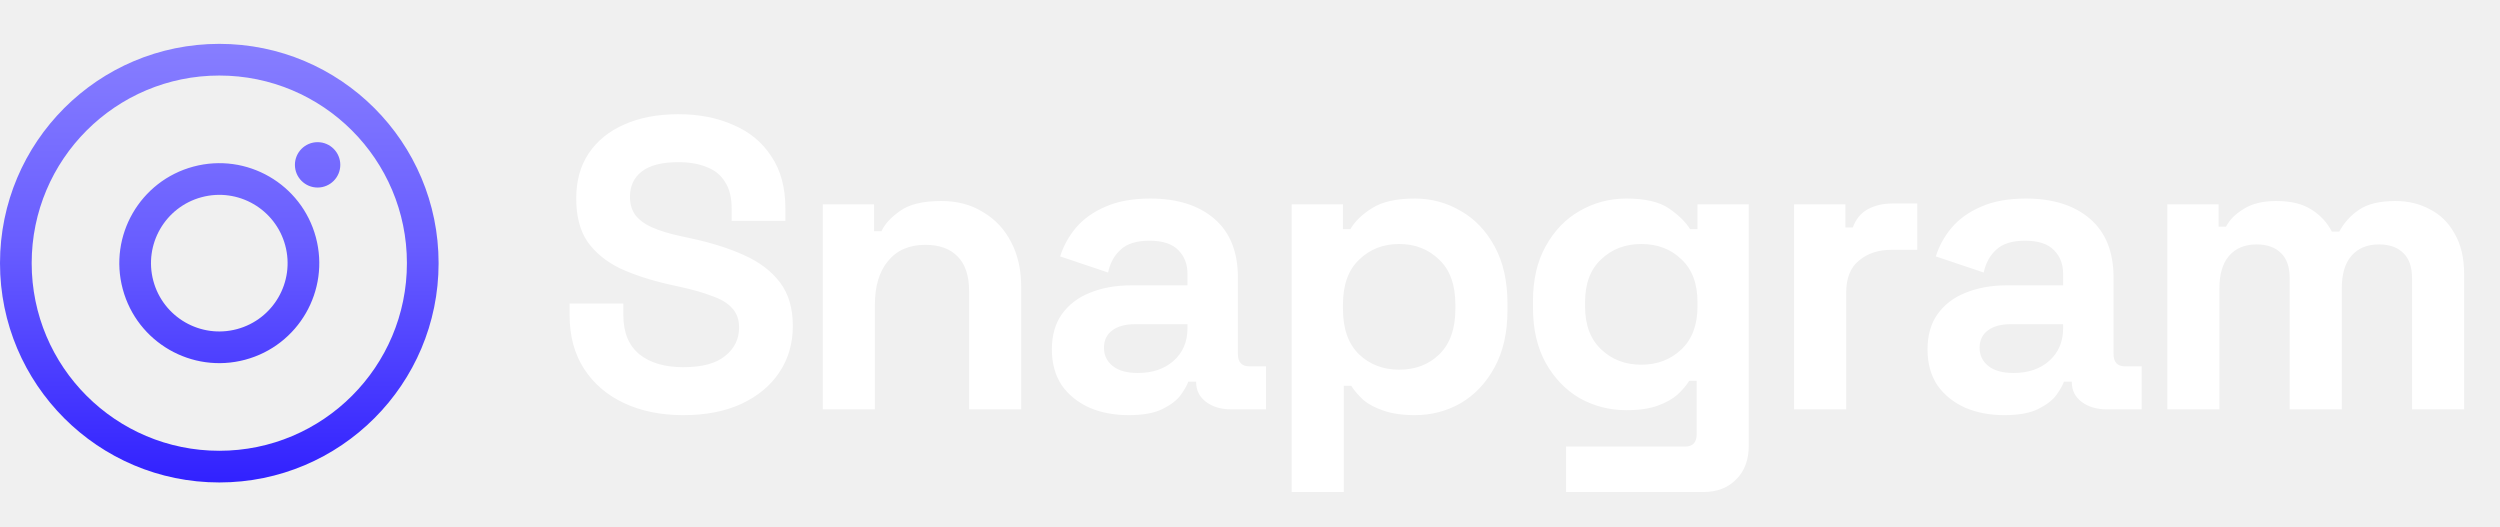
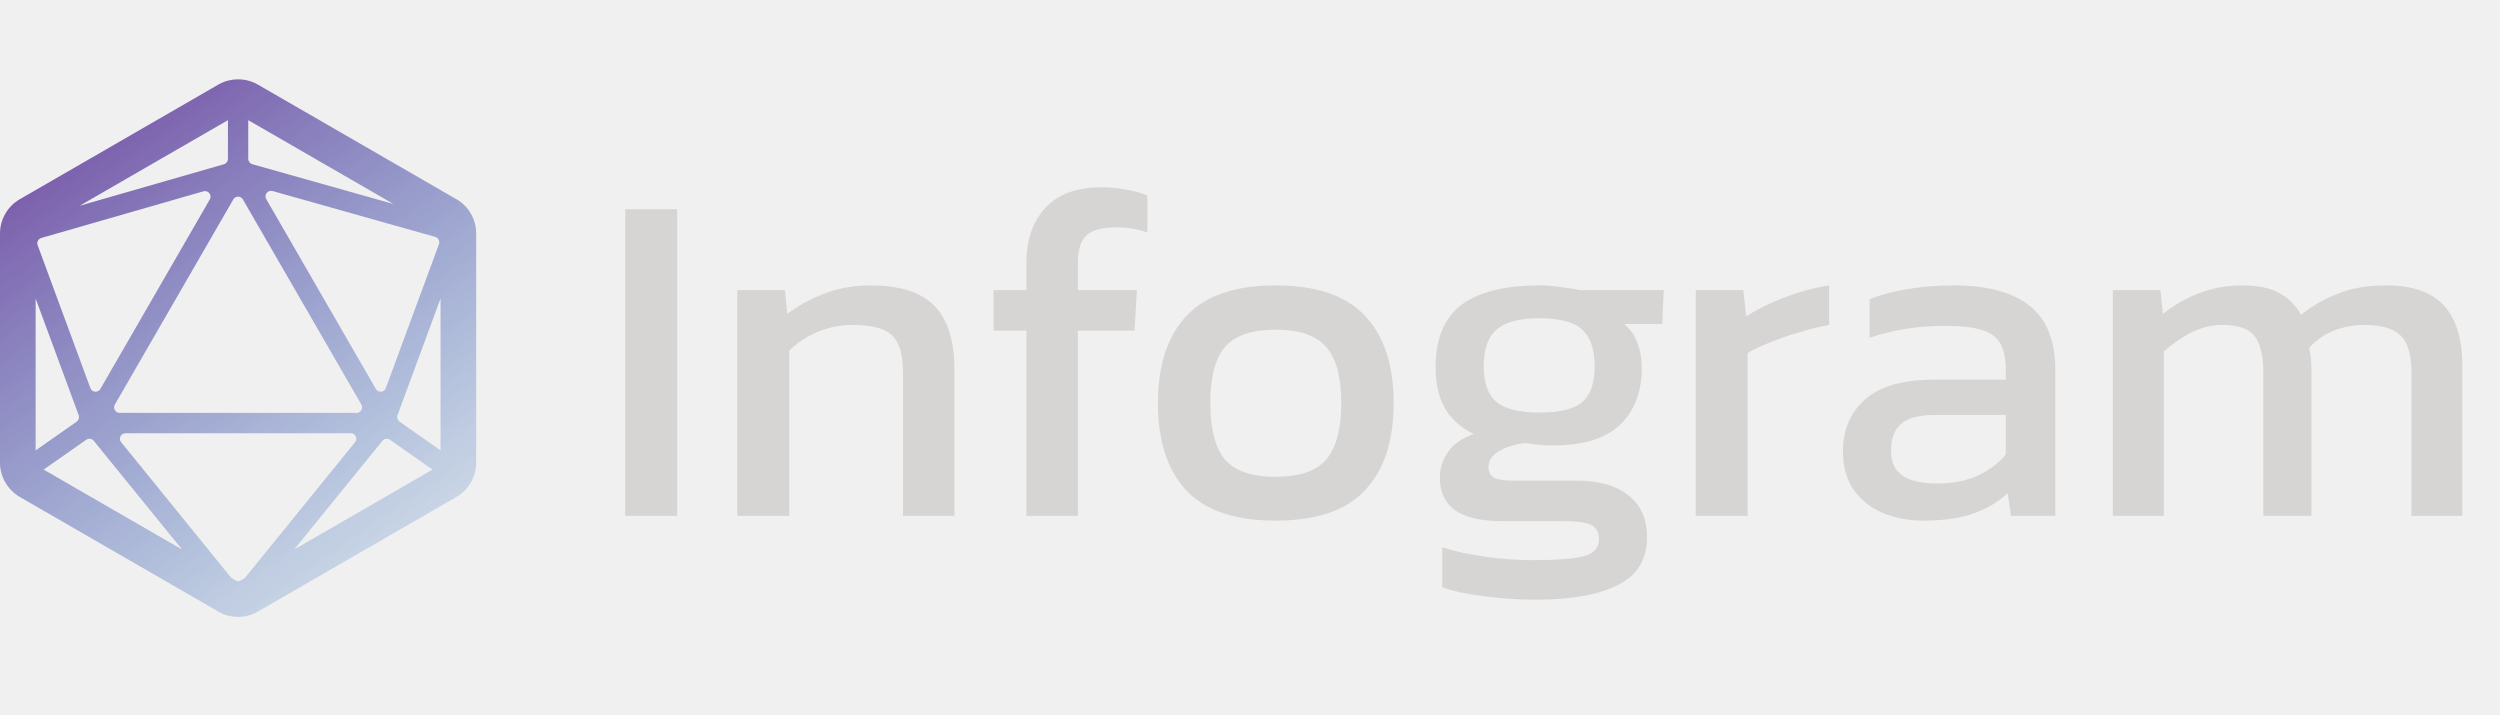
- <svg xmlns="http://www.w3.org/2000/svg" width="171" height="36" viewBox="0 0 171 36" fill="none">
-   <path fill-rule="evenodd" clip-rule="evenodd" d="M27.833 18C27.833 25.088 22.088 30.833 15 30.833C7.912 30.833 2.167 25.088 2.167 18C2.167 10.912 7.912 5.167 15 5.167C22.088 5.167 27.833 10.912 27.833 18ZM30 18C30 26.284 23.284 33 15 33C6.716 33 0 26.284 0 18C0 9.716 6.716 3 15 3C23.284 3 30 9.716 30 18ZM23.276 11.276C23.276 12.133 22.581 12.828 21.724 12.828C20.867 12.828 20.172 12.133 20.172 11.276C20.172 10.419 20.867 9.724 21.724 9.724C22.581 9.724 23.276 10.419 23.276 11.276ZM10.488 19.209C11.156 21.701 13.717 23.18 16.209 22.512C18.701 21.844 20.18 19.283 19.512 16.791C18.844 14.299 16.283 12.82 13.791 13.488C11.299 14.156 9.82 16.717 10.488 19.209ZM8.395 19.77C9.372 23.418 13.122 25.582 16.77 24.605C20.417 23.627 22.582 19.878 21.605 16.23C20.627 12.582 16.878 10.418 13.23 11.395C9.582 12.373 7.418 16.122 8.395 19.77Z" fill="url(#paint0_linear_120_1360)" />
-   <path d="M46.737 28.396C45.21 28.396 43.862 28.122 42.694 27.576C41.525 27.029 40.611 26.247 39.951 25.229C39.291 24.211 38.961 22.986 38.961 21.553V20.762H42.637V21.553C42.637 22.741 43.005 23.636 43.74 24.239C44.475 24.824 45.474 25.116 46.737 25.116C48.019 25.116 48.971 24.861 49.593 24.352C50.234 23.844 50.554 23.193 50.554 22.402C50.554 21.855 50.394 21.412 50.073 21.073C49.772 20.733 49.319 20.46 48.716 20.253C48.132 20.026 47.416 19.819 46.567 19.631L45.917 19.489C44.56 19.188 43.391 18.811 42.411 18.358C41.45 17.887 40.705 17.274 40.177 16.52C39.668 15.766 39.414 14.786 39.414 13.58C39.414 12.373 39.697 11.346 40.262 10.498C40.846 9.631 41.657 8.971 42.694 8.519C43.749 8.047 44.984 7.812 46.398 7.812C47.811 7.812 49.065 8.057 50.158 8.547C51.27 9.018 52.137 9.734 52.76 10.696C53.4 11.638 53.721 12.826 53.721 14.258V15.107H50.045V14.258C50.045 13.504 49.894 12.901 49.593 12.449C49.31 11.978 48.895 11.638 48.349 11.431C47.802 11.205 47.152 11.092 46.398 11.092C45.267 11.092 44.428 11.308 43.881 11.742C43.353 12.157 43.09 12.732 43.09 13.467C43.09 13.957 43.212 14.371 43.457 14.711C43.721 15.05 44.107 15.333 44.616 15.559C45.125 15.785 45.776 15.983 46.567 16.153L47.218 16.294C48.631 16.596 49.857 16.982 50.893 17.453C51.949 17.925 52.769 18.547 53.353 19.32C53.938 20.093 54.23 21.082 54.23 22.288C54.23 23.495 53.919 24.56 53.297 25.483C52.694 26.388 51.826 27.105 50.695 27.632C49.583 28.141 48.264 28.396 46.737 28.396ZM56.278 28V13.976H59.784V15.813H60.293C60.519 15.323 60.944 14.862 61.566 14.428C62.188 13.976 63.13 13.749 64.393 13.749C65.486 13.749 66.438 14.004 67.249 14.513C68.078 15.003 68.719 15.691 69.171 16.577C69.624 17.444 69.85 18.462 69.85 19.631V28H66.287V19.913C66.287 18.858 66.024 18.066 65.496 17.538C64.987 17.011 64.252 16.747 63.29 16.747C62.197 16.747 61.349 17.114 60.746 17.849C60.142 18.566 59.841 19.574 59.841 20.875V28H56.278ZM77.208 28.396C76.209 28.396 75.313 28.226 74.521 27.887C73.73 27.529 73.098 27.02 72.627 26.36C72.175 25.681 71.948 24.861 71.948 23.9C71.948 22.939 72.175 22.138 72.627 21.497C73.098 20.837 73.739 20.347 74.55 20.026C75.379 19.687 76.322 19.517 77.377 19.517H81.223V18.726C81.223 18.066 81.015 17.529 80.601 17.114C80.186 16.681 79.526 16.464 78.621 16.464C77.735 16.464 77.076 16.671 76.642 17.086C76.209 17.482 75.926 18 75.794 18.641L72.514 17.538C72.74 16.822 73.098 16.172 73.588 15.587C74.097 14.984 74.766 14.503 75.596 14.145C76.444 13.768 77.472 13.58 78.678 13.58C80.525 13.58 81.986 14.042 83.061 14.965C84.135 15.889 84.672 17.227 84.672 18.98V24.211C84.672 24.777 84.936 25.059 85.464 25.059H86.595V28H84.22C83.522 28 82.947 27.83 82.495 27.491C82.043 27.152 81.816 26.699 81.816 26.134V26.106H81.279C81.204 26.332 81.034 26.633 80.77 27.01C80.506 27.369 80.092 27.689 79.526 27.972C78.961 28.255 78.188 28.396 77.208 28.396ZM77.83 25.512C78.829 25.512 79.639 25.238 80.261 24.692C80.902 24.126 81.223 23.382 81.223 22.458V22.175H77.632C76.972 22.175 76.454 22.317 76.077 22.599C75.7 22.882 75.511 23.278 75.511 23.787C75.511 24.296 75.709 24.711 76.105 25.031C76.501 25.352 77.076 25.512 77.83 25.512ZM88.351 33.655V13.976H91.858V15.672H92.366C92.687 15.126 93.186 14.645 93.865 14.23C94.544 13.797 95.514 13.58 96.777 13.58C97.908 13.58 98.954 13.863 99.916 14.428C100.877 14.975 101.65 15.785 102.234 16.86C102.819 17.934 103.111 19.235 103.111 20.762V21.214C103.111 22.741 102.819 24.041 102.234 25.116C101.65 26.19 100.877 27.01 99.916 27.576C98.954 28.122 97.908 28.396 96.777 28.396C95.929 28.396 95.213 28.292 94.628 28.085C94.063 27.896 93.601 27.651 93.243 27.35C92.904 27.029 92.63 26.709 92.423 26.388H91.914V33.655H88.351ZM95.703 25.286C96.815 25.286 97.729 24.937 98.445 24.239C99.181 23.523 99.548 22.486 99.548 21.129V20.846C99.548 19.489 99.181 18.462 98.445 17.765C97.71 17.048 96.796 16.69 95.703 16.69C94.61 16.69 93.695 17.048 92.96 17.765C92.225 18.462 91.858 19.489 91.858 20.846V21.129C91.858 22.486 92.225 23.523 92.96 24.239C93.695 24.937 94.61 25.286 95.703 25.286ZM104.855 21.044V20.592C104.855 19.122 105.148 17.868 105.732 16.831C106.316 15.776 107.089 14.975 108.05 14.428C109.031 13.863 110.096 13.58 111.245 13.58C112.527 13.58 113.498 13.806 114.158 14.258C114.818 14.711 115.298 15.182 115.6 15.672H116.109V13.976H119.615V30.488C119.615 31.45 119.332 32.213 118.767 32.779C118.201 33.363 117.447 33.655 116.505 33.655H107.117V30.545H115.26C115.788 30.545 116.052 30.262 116.052 29.697V26.049H115.543C115.355 26.351 115.091 26.662 114.752 26.982C114.412 27.284 113.96 27.538 113.394 27.745C112.829 27.953 112.113 28.056 111.245 28.056C110.096 28.056 109.031 27.783 108.05 27.237C107.089 26.671 106.316 25.87 105.732 24.833C105.148 23.778 104.855 22.515 104.855 21.044ZM112.263 24.946C113.357 24.946 114.271 24.598 115.006 23.9C115.741 23.203 116.109 22.223 116.109 20.96V20.677C116.109 19.395 115.741 18.415 115.006 17.736C114.29 17.039 113.376 16.69 112.263 16.69C111.17 16.69 110.256 17.039 109.521 17.736C108.786 18.415 108.418 19.395 108.418 20.677V20.96C108.418 22.223 108.786 23.203 109.521 23.9C110.256 24.598 111.17 24.946 112.263 24.946ZM122.716 28V13.976H126.223V15.559H126.731C126.939 14.993 127.278 14.579 127.749 14.315C128.239 14.051 128.805 13.919 129.446 13.919H131.142V17.086H129.389C128.485 17.086 127.74 17.331 127.156 17.821C126.571 18.292 126.279 19.027 126.279 20.026V28H122.716ZM137.102 28.396C136.103 28.396 135.207 28.226 134.416 27.887C133.624 27.529 132.992 27.02 132.521 26.36C132.069 25.681 131.843 24.861 131.843 23.9C131.843 22.939 132.069 22.138 132.521 21.497C132.992 20.837 133.633 20.347 134.444 20.026C135.273 19.687 136.216 19.517 137.271 19.517H141.117V18.726C141.117 18.066 140.909 17.529 140.495 17.114C140.08 16.681 139.42 16.464 138.515 16.464C137.63 16.464 136.97 16.671 136.536 17.086C136.103 17.482 135.82 18 135.688 18.641L132.408 17.538C132.634 16.822 132.992 16.172 133.483 15.587C133.992 14.984 134.661 14.503 135.49 14.145C136.338 13.768 137.366 13.58 138.572 13.58C140.419 13.58 141.88 14.042 142.955 14.965C144.029 15.889 144.566 17.227 144.566 18.98V24.211C144.566 24.777 144.83 25.059 145.358 25.059H146.489V28H144.114C143.416 28 142.842 27.83 142.389 27.491C141.937 27.152 141.711 26.699 141.711 26.134V26.106H141.173C141.098 26.332 140.928 26.633 140.664 27.01C140.4 27.369 139.986 27.689 139.42 27.972C138.855 28.255 138.082 28.396 137.102 28.396ZM137.724 25.512C138.723 25.512 139.533 25.238 140.155 24.692C140.796 24.126 141.117 23.382 141.117 22.458V22.175H137.526C136.866 22.175 136.348 22.317 135.971 22.599C135.594 22.882 135.405 23.278 135.405 23.787C135.405 24.296 135.603 24.711 135.999 25.031C136.395 25.352 136.97 25.512 137.724 25.512ZM148.246 28V13.976H151.752V15.502H152.261C152.506 15.031 152.911 14.626 153.476 14.287C154.042 13.928 154.787 13.749 155.71 13.749C156.709 13.749 157.51 13.947 158.114 14.343C158.717 14.72 159.179 15.22 159.499 15.842H160.008C160.328 15.239 160.781 14.739 161.365 14.343C161.949 13.947 162.779 13.749 163.853 13.749C164.72 13.749 165.503 13.938 166.2 14.315C166.916 14.673 167.482 15.229 167.897 15.983C168.33 16.718 168.547 17.651 168.547 18.782V28H164.984V19.037C164.984 18.264 164.786 17.689 164.391 17.312C163.995 16.916 163.439 16.718 162.722 16.718C161.912 16.718 161.28 16.982 160.828 17.51C160.394 18.019 160.178 18.754 160.178 19.715V28H156.615V19.037C156.615 18.264 156.417 17.689 156.021 17.312C155.625 16.916 155.069 16.718 154.353 16.718C153.542 16.718 152.911 16.982 152.459 17.51C152.025 18.019 151.808 18.754 151.808 19.715V28H148.246Z" fill="white" />
+ <svg xmlns="http://www.w3.org/2000/svg" width="63" height="18" viewBox="0 0 63 18" fill="none">
+   <path d="M11.503 5.021L6.497 2.131C6.196 1.956 5.805 1.956 5.503 2.131L0.498 5.021C0.192 5.197 0 5.528 0 5.882V11.661C0 12.015 0.192 12.345 0.498 12.523L5.503 15.412C5.653 15.5 5.826 15.546 6 15.546C6.174 15.546 6.347 15.5 6.497 15.412L11.503 12.523C11.809 12.345 12 12.015 12 11.661V5.882C12 5.528 11.809 5.197 11.503 5.021ZM11.102 11.35L10.069 10.626C10.017 10.59 9.996 10.522 10.017 10.463L11.102 7.523V11.35ZM6.049 14.635C6.019 14.652 5.981 14.652 5.951 14.635L5.83 14.565L3.054 11.145C2.979 11.054 3.044 10.918 3.162 10.918H8.838C8.956 10.918 9.022 11.054 8.947 11.145L6.171 14.565L6.049 14.635ZM0.898 7.523L1.983 10.463C2.005 10.522 1.984 10.59 1.932 10.626L0.898 11.35V7.523ZM6.121 5.026L9.106 10.194C9.159 10.287 9.092 10.405 8.984 10.405H3.016C2.908 10.405 2.841 10.287 2.895 10.194L5.879 5.026C5.932 4.932 6.068 4.932 6.121 5.026ZM11.062 6.153L9.723 9.779C9.682 9.891 9.529 9.904 9.471 9.8L6.71 5.019C6.647 4.911 6.748 4.781 6.869 4.814L10.968 5.97C11.047 5.992 11.09 6.077 11.062 6.153ZM5.287 5.026L2.53 9.8C2.471 9.904 2.318 9.891 2.277 9.779L0.949 6.18C0.92 6.104 0.963 6.019 1.042 5.996L5.127 4.821C5.248 4.786 5.35 4.917 5.287 5.026ZM2.174 11.082C2.234 11.04 2.317 11.052 2.363 11.109L4.587 13.847L1.1 11.834L2.174 11.082ZM9.637 11.109C9.684 11.052 9.766 11.04 9.827 11.082L10.9 11.834L7.414 13.847L9.637 11.109ZM9.916 5.141L6.359 4.138C6.298 4.12 6.256 4.066 6.256 4.002V3.028L9.916 5.141ZM5.744 3.028V4.004C5.744 4.067 5.703 4.122 5.642 4.139L2.008 5.185L5.744 3.028Z" fill="url(#paint0_linear_2_33)" />
+   <path d="M15.756 13V5.272H17.064V13H15.756ZM18.58 13V7.312H19.78L19.84 7.912C20.096 7.712 20.4 7.544 20.752 7.408C21.112 7.264 21.508 7.192 21.94 7.192C22.676 7.192 23.212 7.364 23.548 7.708C23.884 8.052 24.052 8.588 24.052 9.316V13H22.756V9.376C22.756 8.936 22.664 8.628 22.48 8.452C22.304 8.276 21.968 8.188 21.472 8.188C21.176 8.188 20.884 8.248 20.596 8.368C20.316 8.488 20.08 8.644 19.888 8.836V13H18.58ZM25.866 13V8.332H25.038V7.312H25.866V6.616C25.866 6.048 26.022 5.592 26.334 5.248C26.654 4.896 27.126 4.72 27.75 4.72C27.982 4.72 28.194 4.74 28.386 4.78C28.578 4.812 28.754 4.86 28.914 4.924V5.86C28.666 5.772 28.414 5.728 28.158 5.728C27.782 5.728 27.522 5.796 27.378 5.932C27.234 6.068 27.162 6.3 27.162 6.628V7.312H28.65L28.59 8.332H27.162V13H25.866ZM32.144 13.12C31.12 13.12 30.368 12.864 29.888 12.352C29.416 11.84 29.18 11.108 29.18 10.156C29.18 9.204 29.42 8.472 29.9 7.96C30.38 7.448 31.128 7.192 32.144 7.192C33.168 7.192 33.92 7.448 34.4 7.96C34.88 8.472 35.12 9.204 35.12 10.156C35.12 11.108 34.88 11.84 34.4 12.352C33.928 12.864 33.176 13.12 32.144 13.12ZM32.144 12.016C32.744 12.016 33.168 11.872 33.416 11.584C33.672 11.288 33.8 10.812 33.8 10.156C33.8 9.5 33.672 9.028 33.416 8.74C33.168 8.452 32.744 8.308 32.144 8.308C31.552 8.308 31.128 8.452 30.872 8.74C30.624 9.028 30.5 9.5 30.5 10.156C30.5 10.812 30.624 11.288 30.872 11.584C31.128 11.872 31.552 12.016 32.144 12.016ZM38.697 15.112C38.273 15.112 37.849 15.084 37.425 15.028C37.001 14.98 36.641 14.904 36.345 14.8V13.792C36.665 13.896 37.033 13.976 37.449 14.032C37.865 14.088 38.261 14.116 38.637 14.116C39.213 14.116 39.633 14.084 39.897 14.02C40.161 13.956 40.293 13.812 40.293 13.588C40.293 13.42 40.229 13.3 40.101 13.228C39.973 13.164 39.729 13.132 39.369 13.132H37.833C36.801 13.132 36.285 12.768 36.285 12.04C36.285 11.808 36.353 11.592 36.489 11.392C36.625 11.192 36.841 11.04 37.137 10.936C36.809 10.776 36.565 10.556 36.405 10.276C36.253 9.996 36.177 9.66 36.177 9.268C36.177 8.54 36.393 8.012 36.825 7.684C37.265 7.356 37.921 7.192 38.793 7.192C38.977 7.192 39.169 7.208 39.369 7.24C39.569 7.264 39.725 7.288 39.837 7.312H41.925L41.889 8.164H40.929C41.081 8.292 41.193 8.452 41.265 8.644C41.337 8.836 41.373 9.044 41.373 9.268C41.373 9.876 41.189 10.356 40.821 10.708C40.453 11.052 39.897 11.224 39.153 11.224C39.025 11.224 38.905 11.22 38.793 11.212C38.689 11.196 38.573 11.18 38.445 11.164C38.205 11.188 37.989 11.252 37.797 11.356C37.605 11.46 37.509 11.6 37.509 11.776C37.509 11.896 37.557 11.984 37.653 12.04C37.749 12.088 37.909 12.112 38.133 12.112H39.729C40.297 12.112 40.733 12.236 41.037 12.484C41.349 12.724 41.505 13.076 41.505 13.54C41.505 14.1 41.261 14.5 40.773 14.74C40.293 14.988 39.601 15.112 38.697 15.112ZM38.793 10.396C39.313 10.396 39.673 10.308 39.873 10.132C40.081 9.956 40.185 9.656 40.185 9.232C40.185 8.808 40.081 8.5 39.873 8.308C39.673 8.116 39.313 8.02 38.793 8.02C38.305 8.02 37.949 8.112 37.725 8.296C37.501 8.48 37.389 8.792 37.389 9.232C37.389 9.64 37.493 9.936 37.701 10.12C37.917 10.304 38.281 10.396 38.793 10.396ZM42.733 13V7.312H43.933L44.005 7.972C44.277 7.796 44.601 7.636 44.977 7.492C45.353 7.348 45.725 7.248 46.093 7.192V8.188C45.869 8.228 45.625 8.288 45.361 8.368C45.105 8.44 44.861 8.524 44.629 8.62C44.397 8.708 44.201 8.8 44.041 8.896V13H42.733ZM48.458 13.12C48.098 13.12 47.762 13.056 47.45 12.928C47.146 12.8 46.902 12.608 46.718 12.352C46.534 12.088 46.442 11.764 46.442 11.38C46.442 10.836 46.626 10.4 46.994 10.072C47.37 9.736 47.946 9.568 48.722 9.568H50.546V9.316C50.546 9.044 50.502 8.828 50.414 8.668C50.334 8.508 50.182 8.392 49.958 8.32C49.742 8.248 49.422 8.212 48.998 8.212C48.326 8.212 47.698 8.312 47.114 8.512V7.54C47.37 7.436 47.682 7.352 48.05 7.288C48.418 7.224 48.814 7.192 49.238 7.192C50.07 7.192 50.702 7.36 51.134 7.696C51.574 8.032 51.794 8.58 51.794 9.34V13H50.678L50.594 12.424C50.362 12.648 50.074 12.82 49.73 12.94C49.394 13.06 48.97 13.12 48.458 13.12ZM48.806 12.184C49.198 12.184 49.538 12.12 49.826 11.992C50.122 11.856 50.362 11.676 50.546 11.452V10.456H48.746C48.362 10.456 48.082 10.532 47.906 10.684C47.738 10.828 47.654 11.052 47.654 11.356C47.654 11.652 47.754 11.864 47.954 11.992C48.154 12.12 48.438 12.184 48.806 12.184ZM53.244 13V7.312H54.444L54.504 7.912C54.784 7.688 55.092 7.512 55.428 7.384C55.764 7.256 56.124 7.192 56.508 7.192C56.916 7.192 57.232 7.26 57.456 7.396C57.688 7.524 57.864 7.704 57.984 7.936C58.248 7.72 58.552 7.544 58.896 7.408C59.24 7.264 59.652 7.192 60.132 7.192C60.788 7.192 61.272 7.36 61.584 7.696C61.896 8.032 62.052 8.548 62.052 9.244V13H60.768V9.376C60.768 8.936 60.676 8.628 60.492 8.452C60.308 8.276 60.008 8.188 59.592 8.188C59.32 8.188 59.06 8.236 58.812 8.332C58.572 8.428 58.364 8.572 58.188 8.764C58.212 8.852 58.228 8.944 58.236 9.04C58.244 9.136 58.248 9.24 58.248 9.352V13H57.036V9.388C57.036 8.972 56.964 8.668 56.82 8.476C56.676 8.284 56.404 8.188 56.004 8.188C55.724 8.188 55.456 8.256 55.2 8.392C54.952 8.52 54.728 8.676 54.528 8.86V13H53.244Z" fill="#D7D4D4" />
  <defs>
-     <linearGradient id="paint0_linear_120_1360" x1="15" y1="3" x2="15" y2="33" gradientUnits="userSpaceOnUse">
-       <stop stop-color="#877EFF" />
-       <stop offset="0.461" stop-color="#685DFF" />
-       <stop offset="1" stop-color="#3121FF" />
+     <linearGradient id="paint0_linear_2_33" x1="3.5665e-07" y1="-1" x2="12.5" y2="17" gradientUnits="userSpaceOnUse">
+       <stop stop-color="#6F1F8B" />
+       <stop offset="1" stop-color="#1576C3" stop-opacity="0" />
    </linearGradient>
  </defs>
</svg>
